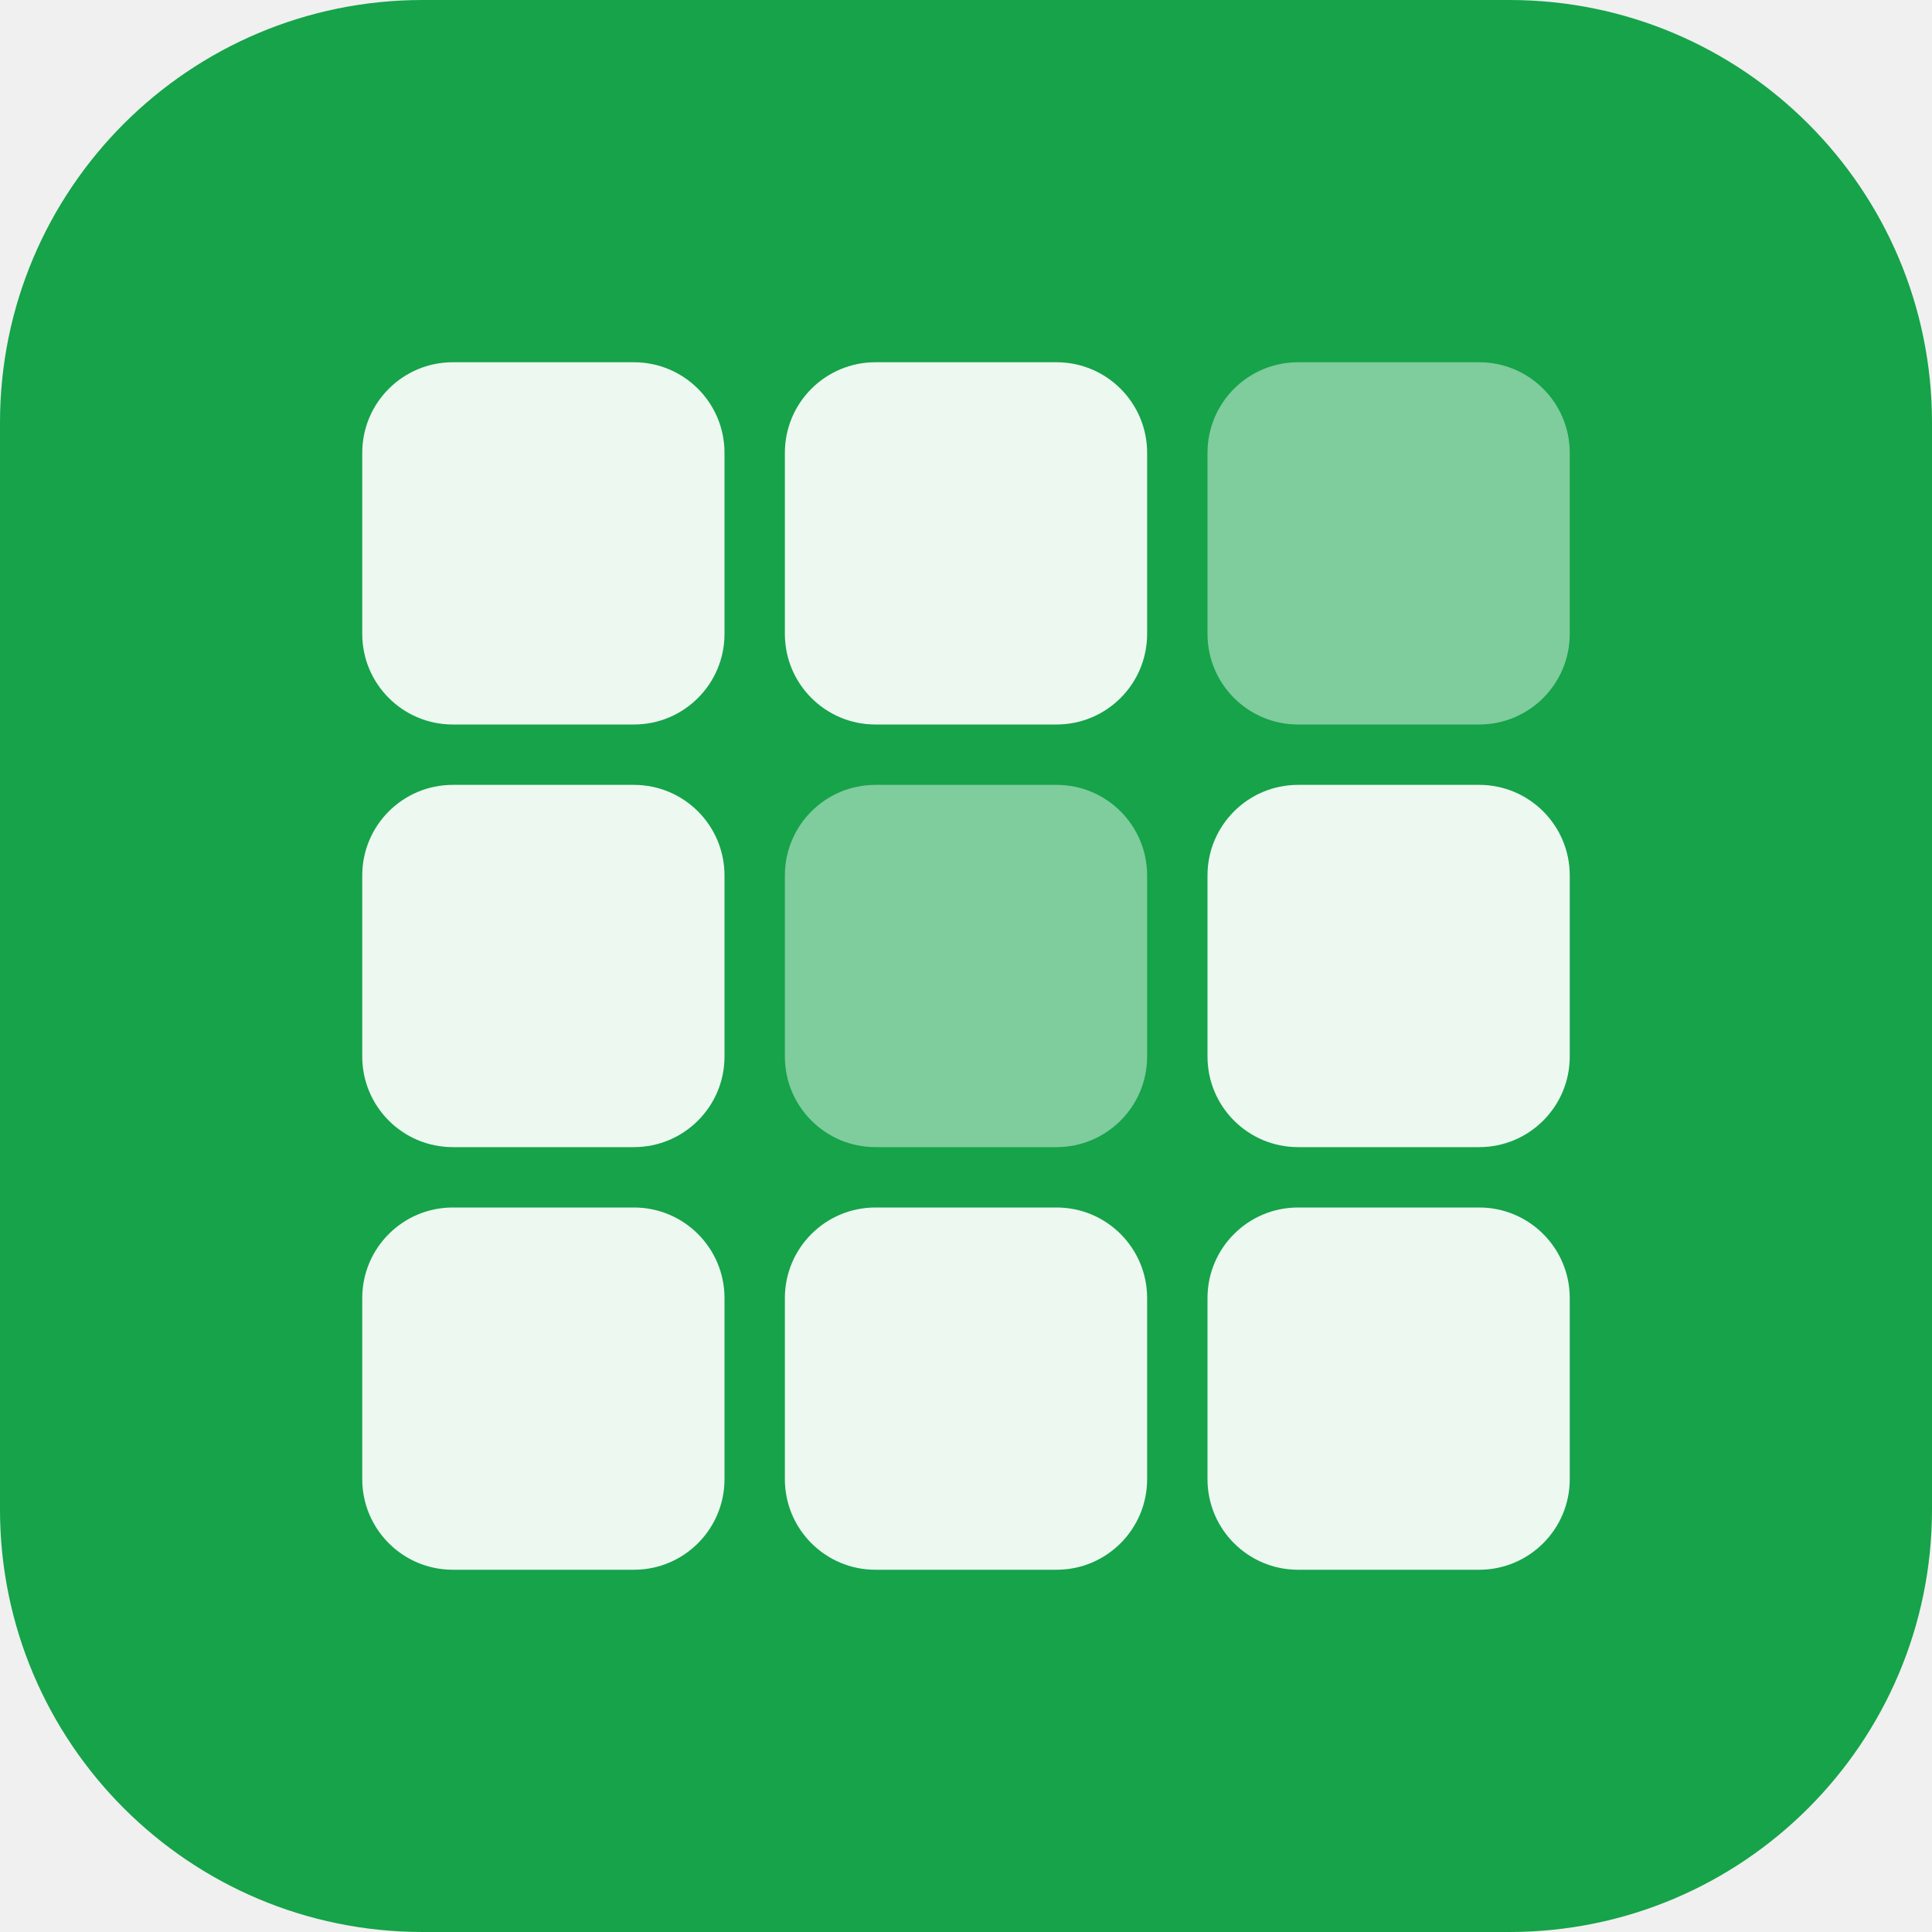
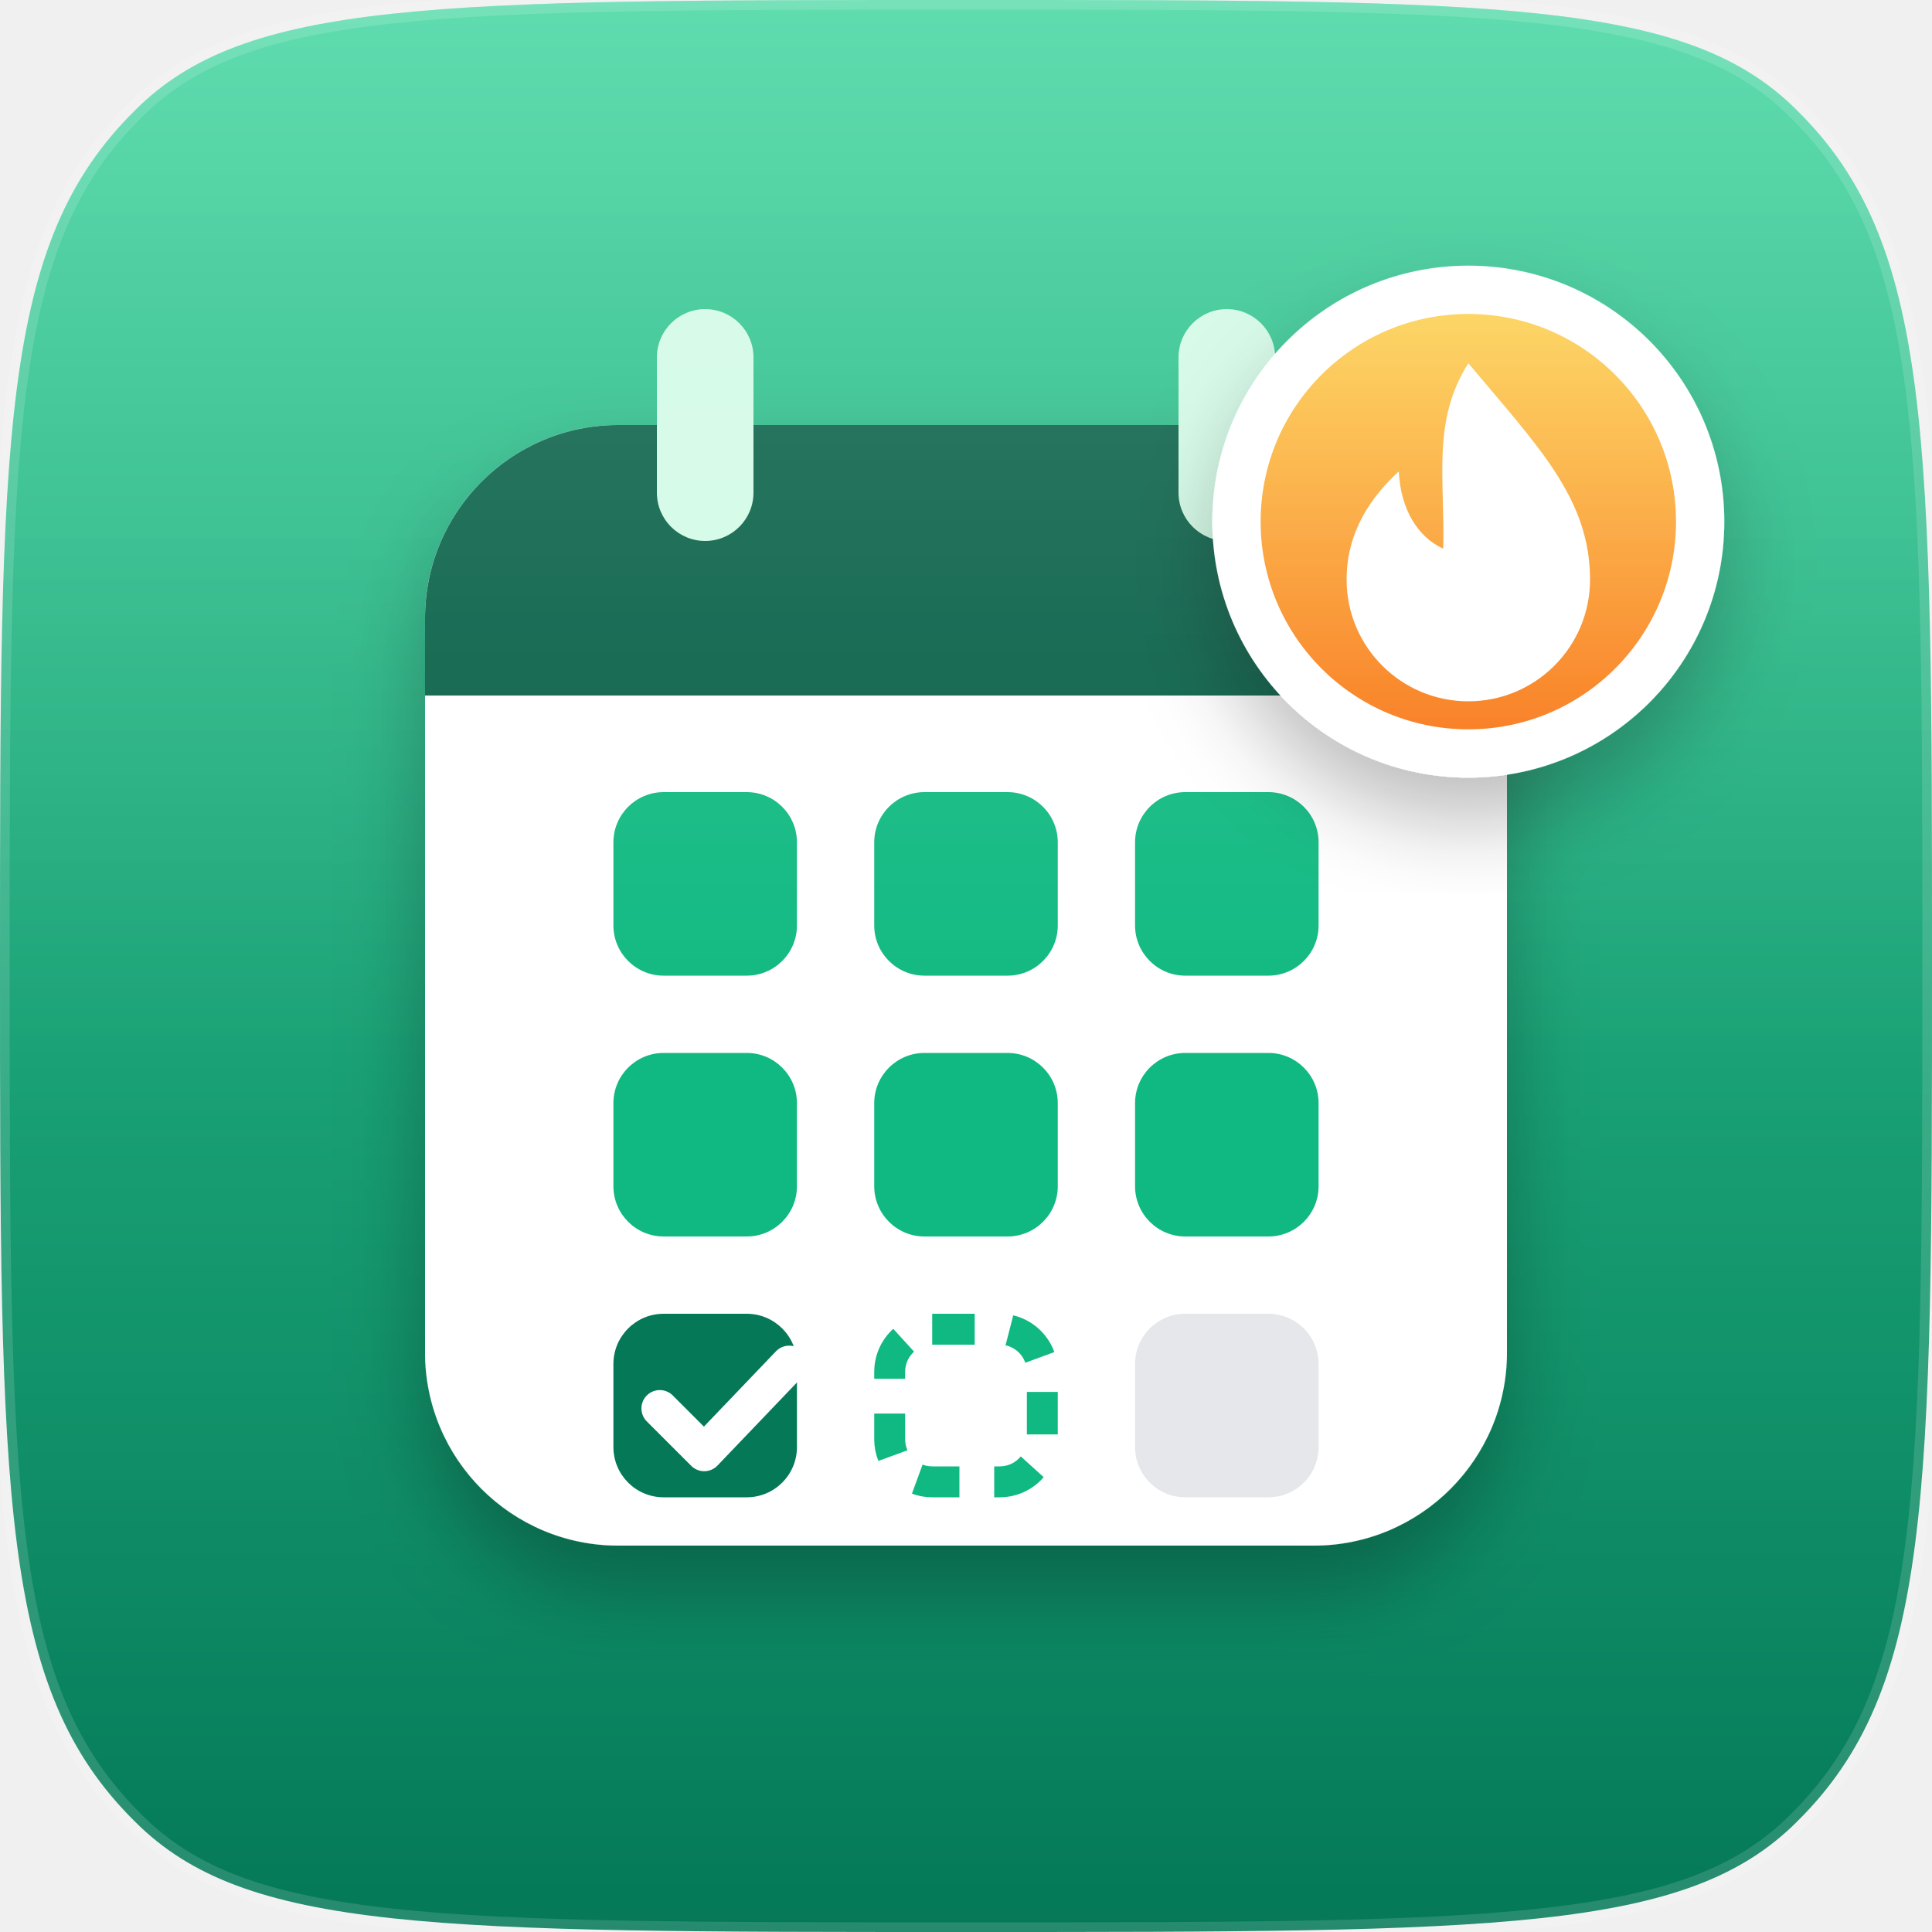
- <svg xmlns="http://www.w3.org/2000/svg" viewBox="0 0 64 64">
-   <rect width="64" height="64" rx="14" fill="#16a34a" />
-   <g fill="#fff" fill-opacity=".92">
-     <rect x="12" y="12" width="12" height="12" rx="3" />
-     <rect x="26" y="12" width="12" height="12" rx="3" />
-     <rect x="40" y="12" width="12" height="12" rx="3" fill-opacity=".45" />
-     <rect x="12" y="26" width="12" height="12" rx="3" />
-     <rect x="26" y="26" width="12" height="12" rx="3" fill-opacity=".45" />
-     <rect x="40" y="26" width="12" height="12" rx="3" />
-     <rect x="12" y="40" width="12" height="12" rx="3" />
-     <rect x="26" y="40" width="12" height="12" rx="3" />
-     <rect x="40" y="40" width="12" height="12" rx="3" />
+ <svg xmlns="http://www.w3.org/2000/svg" viewBox="0 0 100 100">
+   <defs>
+     <linearGradient id="a-bg" x1="0" y1="0" x2="0" y2="1">
+       <stop offset="0" stop-color="#34d399" />
+       <stop offset="1" stop-color="#047857" />
+     </linearGradient>
+     <linearGradient id="a-gl" x1="0" y1="0" x2="0" y2="1">
+       <stop offset="0" stop-color="#fff" stop-opacity=".22" />
+       <stop offset=".55" stop-color="#fff" stop-opacity="0" />
+     </linearGradient>
+     <filter id="a-sh" x="-30%" y="-30%" width="160%" height="160%">
+       <feDropShadow dx="0" dy="2.2" stdDeviation="2.2" flood-color="#000" flood-opacity=".28" />
+     </filter>
+     <linearGradient id="a-fl" x1="0" y1="0" x2="0" y2="1">
+       <stop offset="0" stop-color="#fcd34d" />
+       <stop offset="1" stop-color="#f97316" />
+     </linearGradient>
+     <clipPath id="a-sq">
+       <path d="M50 0C77.6 0 87.3 0 93 5.7C100 12.6 100 22.4 100 50C100 77.6 100 87.4 93 94.3C87.3 100 77.6 100 50 100C22.4 100 12.7 100 7 94.3C0 87.4 0 77.6 0 50C0 22.4 0 12.6 7 5.7C12.7 0 22.4 0 50 0Z" />
+     </clipPath>
+   </defs>
+   <path d="M50 0C77.6 0 87.3 0 93 5.7C100 12.6 100 22.4 100 50C100 77.6 100 87.4 93 94.3C87.3 100 77.6 100 50 100C22.4 100 12.7 100 7 94.3C0 87.4 0 77.6 0 50C0 22.4 0 12.6 7 5.7C12.7 0 22.4 0 50 0Z" fill="url(#a-bg)" />
+   <g clip-path="url(#a-sq)">
+     <rect x="22" y="22" width="56" height="58" rx="10" fill="#fff" filter="url(#a-sh)" />
+     <path d="M22 32a10 10 0 0 1 10-10h36a10 10 0 0 1 10 10v4H22z" fill="#065f46" />
+     <rect x="34" y="16" width="5" height="12" rx="2.5" fill="#d1fae5" />
+     <rect x="61" y="16" width="5" height="12" rx="2.5" fill="#d1fae5" />
+     <rect x="31.75" y="41" width="9.5" height="9.5" rx="2.6" fill="#10b981" />
+     <rect x="45.25" y="41" width="9.5" height="9.5" rx="2.6" fill="#10b981" />
+     <rect x="58.75" y="41" width="9.5" height="9.5" rx="2.6" fill="#10b981" />
+     <rect x="31.75" y="54.5" width="9.5" height="9.5" rx="2.6" fill="#10b981" />
+     <rect x="45.25" y="54.5" width="9.5" height="9.5" rx="2.6" fill="#10b981" />
+     <rect x="58.75" y="54.5" width="9.5" height="9.5" rx="2.6" fill="#10b981" />
+     <rect x="31.75" y="68" width="9.5" height="9.5" rx="2.6" fill="#047857" />
+     <path d="M34.15 72.9 l2.3 2.3 4.4-4.6" fill="none" stroke="#fff" stroke-width="1.9" stroke-linecap="round" stroke-linejoin="round" />
+     <rect x="46.05" y="68.8" width="7.9" height="7.9" rx="2.2" fill="none" stroke="#10b981" stroke-width="1.6" stroke-dasharray="2.2 1.8" />
+     <rect x="58.75" y="68" width="9.5" height="9.5" rx="2.6" fill="#e5e7eb" />
+     <circle cx="76" cy="27" r="12" fill="url(#a-fl)" stroke="#fff" stroke-width="2.5" filter="url(#a-sh)" />
+     <path d="M76 18.8c3.6 4.3 6.3 7 6.3 11.2a6.3 6.3 0 0 1-12.6 0c0-2.6 1.4-4.4 2.7-5.6.1 2 1 3.4 2.3 4 .1-3.6-.6-6.6 1.3-9.6z" fill="#fff" />
  </g>
+   <path d="M50 0C77.6 0 87.3 0 93 5.7C100 12.6 100 22.4 100 50C100 77.6 100 87.4 93 94.3C87.3 100 77.6 100 50 100C22.4 100 12.7 100 7 94.3C0 87.4 0 77.6 0 50C0 22.4 0 12.6 7 5.7C12.7 0 22.4 0 50 0Z" fill="url(#a-gl)" />
+   <path d="M50 0C77.6 0 87.3 0 93 5.7C100 12.6 100 22.4 100 50C100 77.6 100 87.4 93 94.3C87.3 100 77.6 100 50 100C22.4 100 12.7 100 7 94.3C0 87.4 0 77.6 0 50C0 22.4 0 12.6 7 5.7C12.7 0 22.4 0 50 0Z" fill="none" stroke="#fff" stroke-opacity=".14" stroke-width="1" />
</svg>
